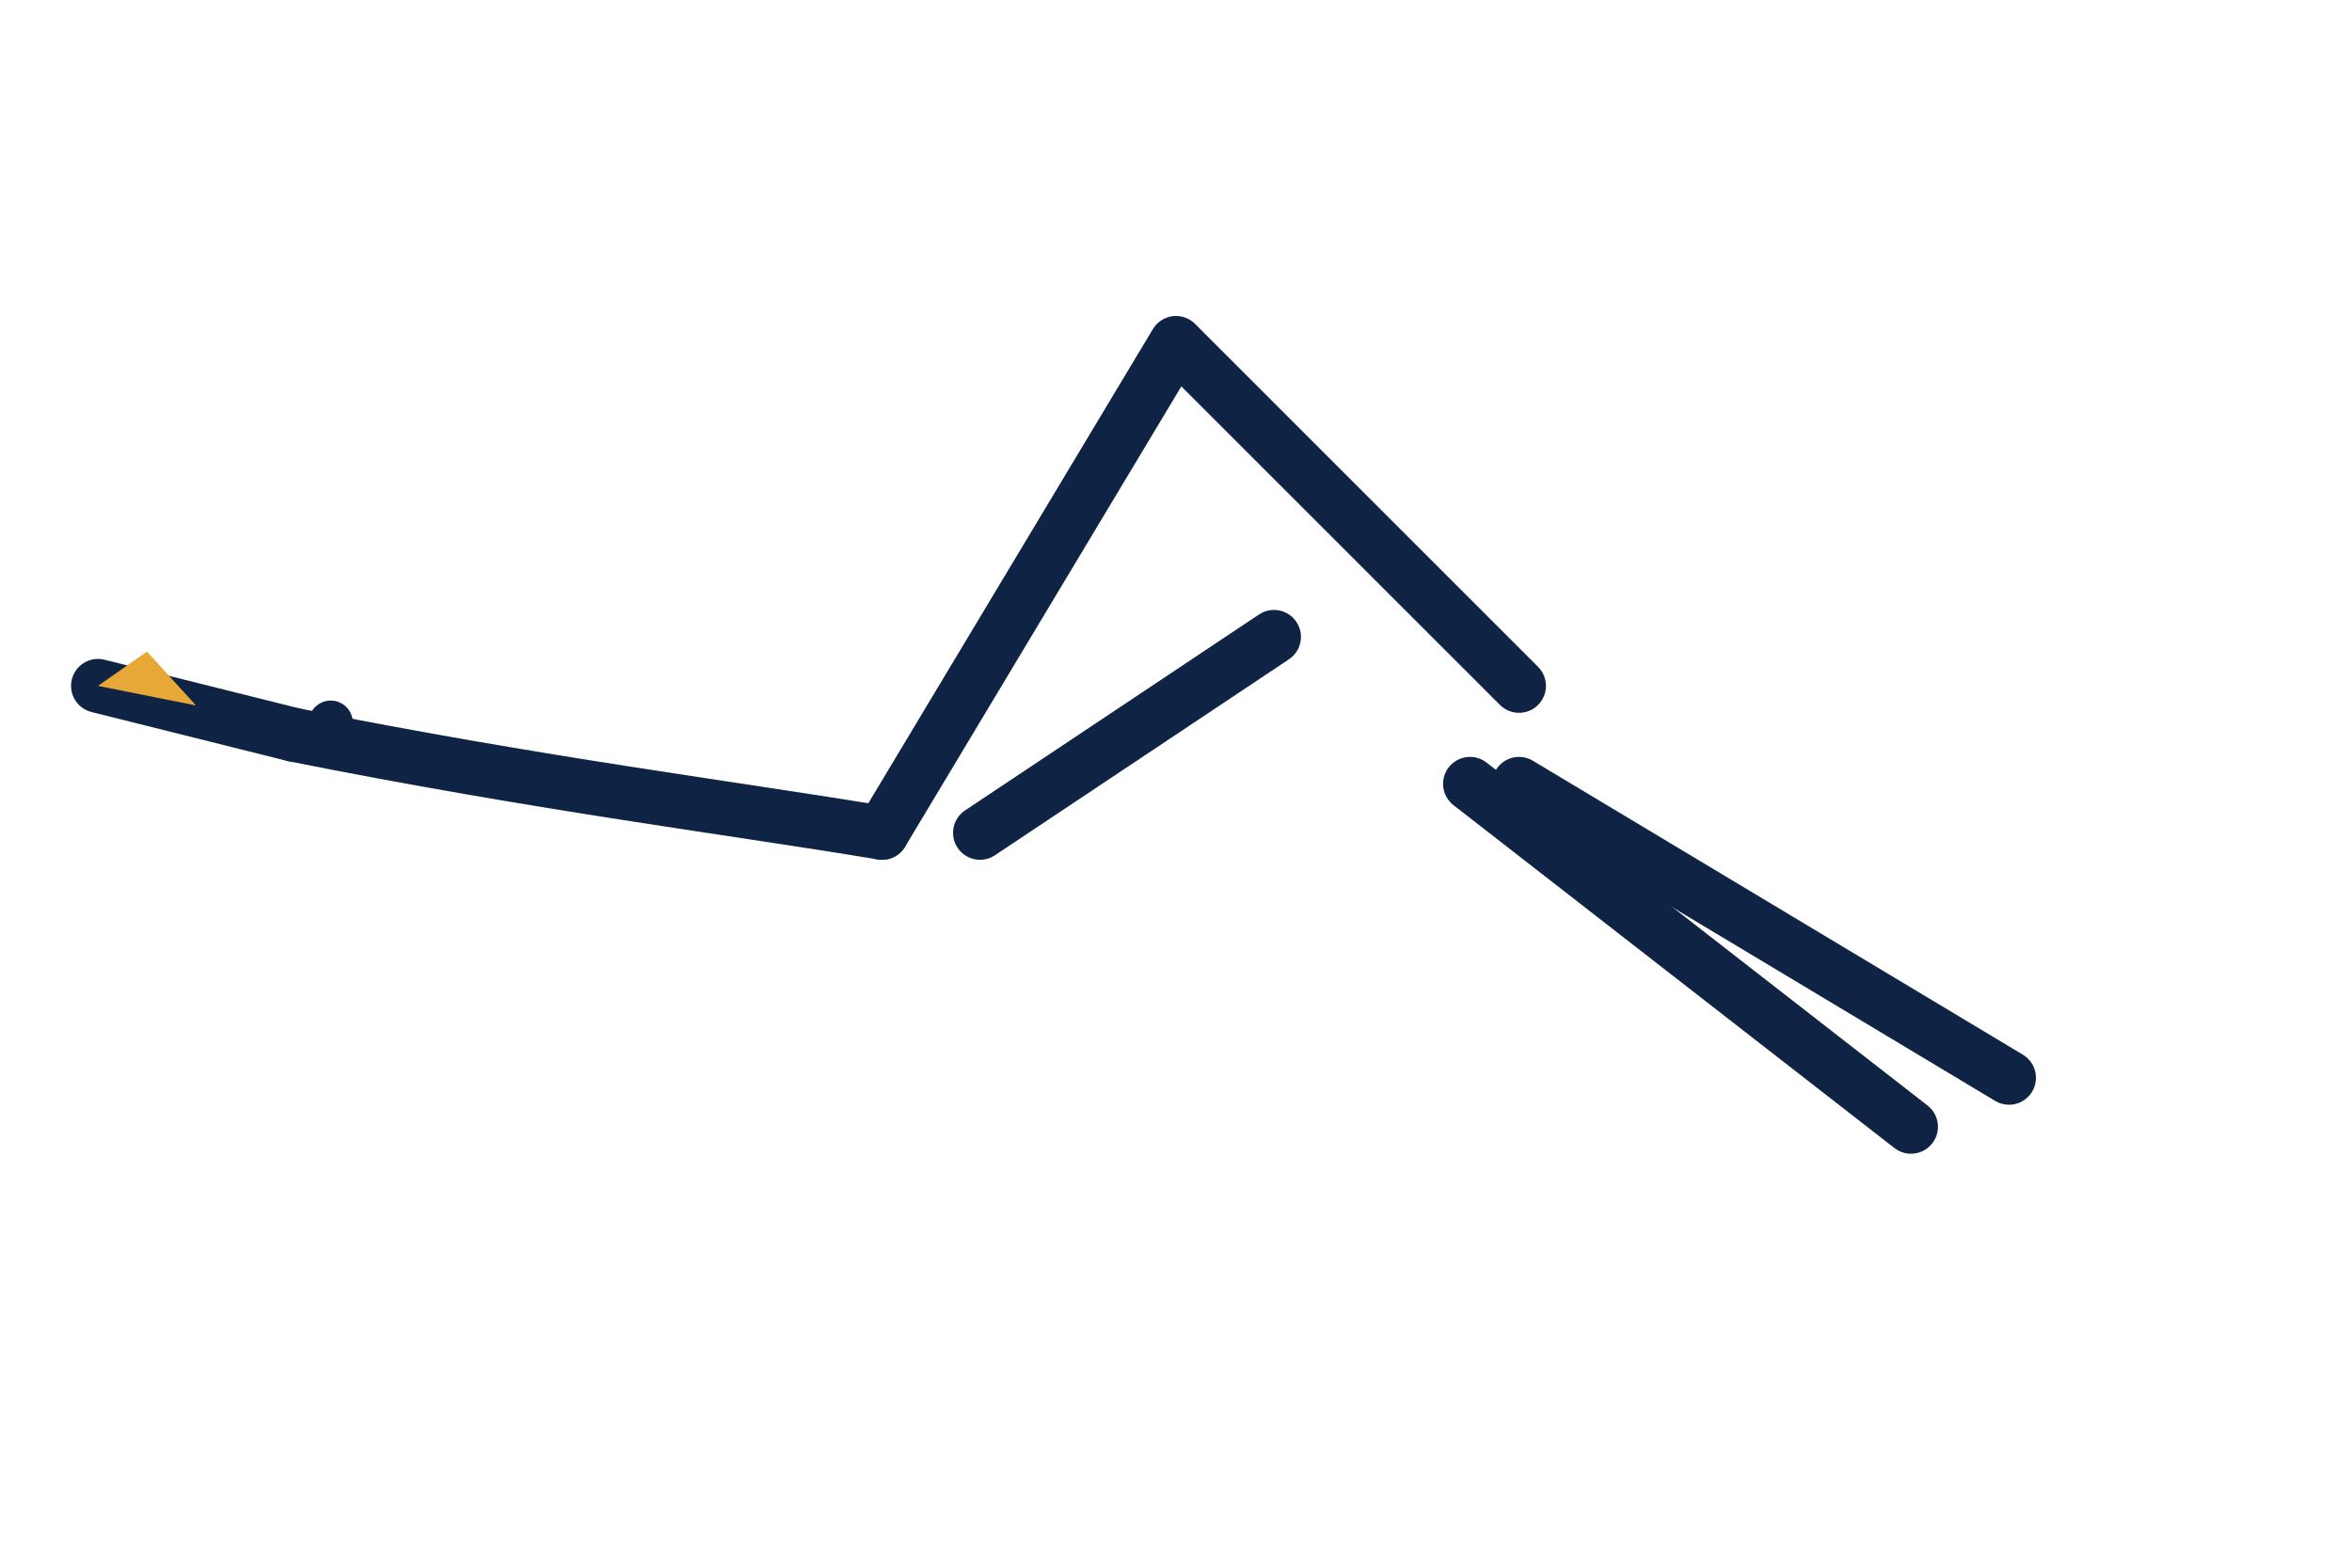
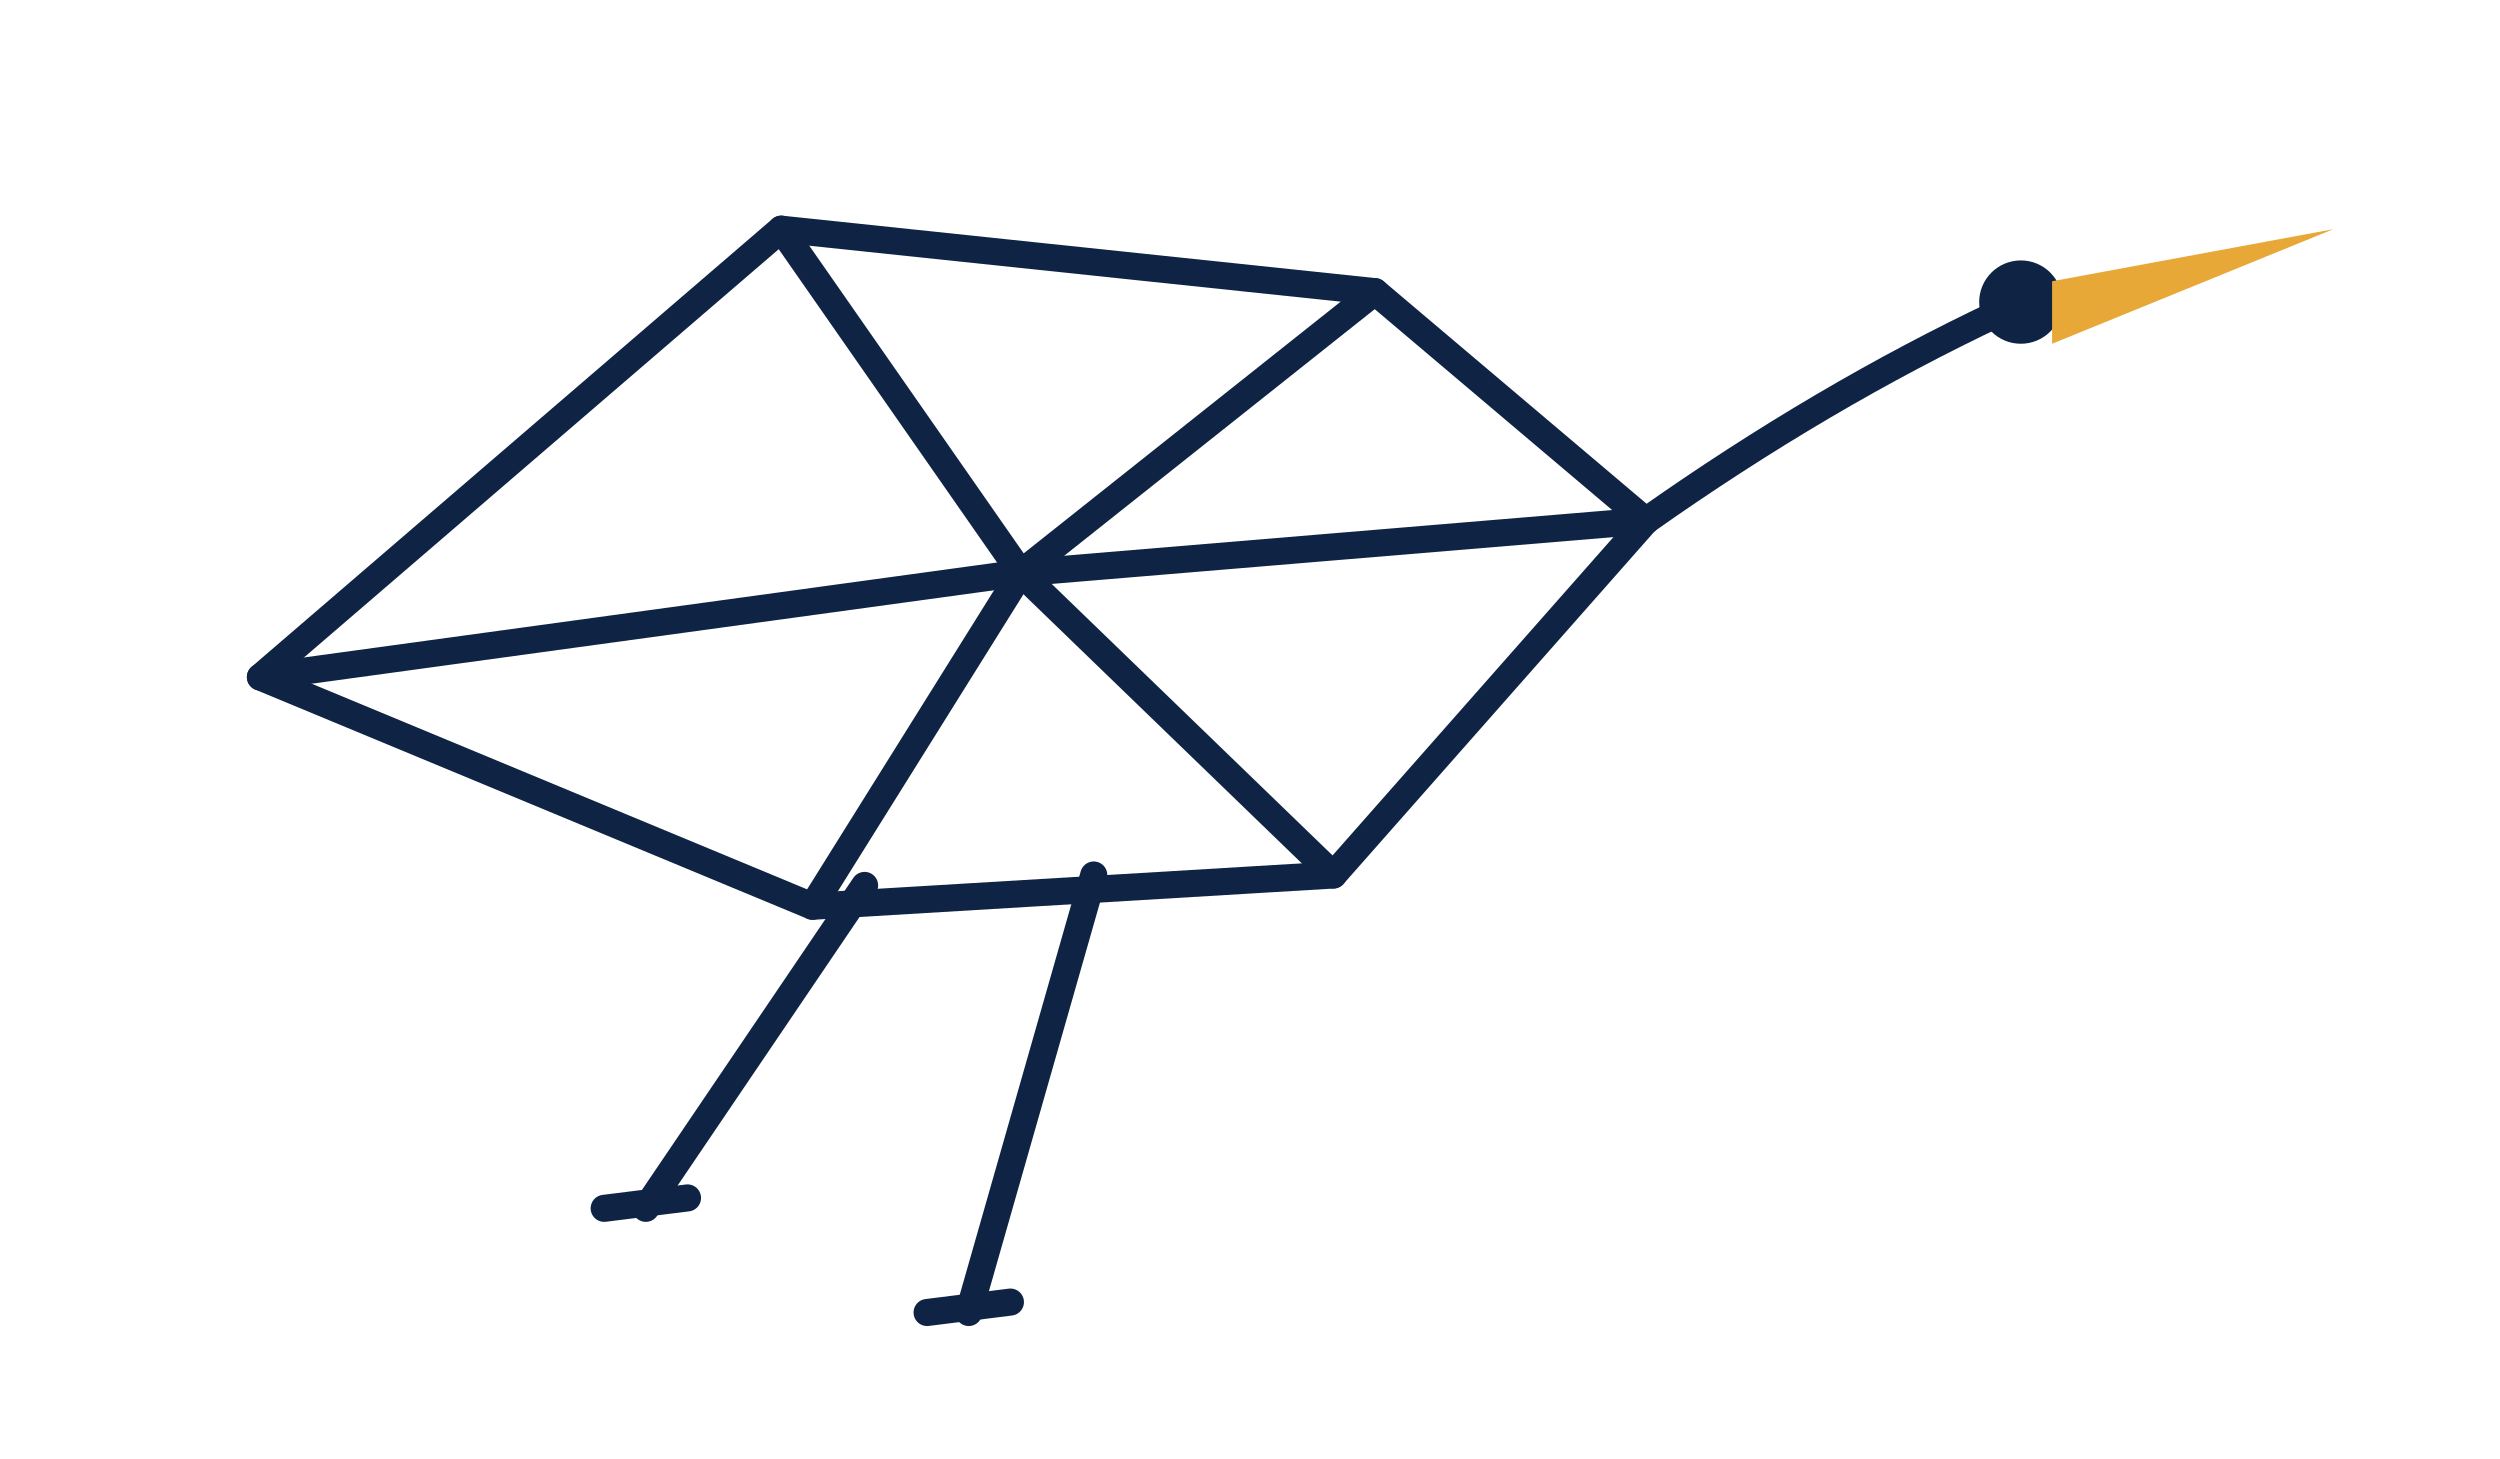
- <svg xmlns="http://www.w3.org/2000/svg" viewBox="0 0 96 64" fill="none" aria-label="Cranes Consulting">
-   <g stroke="#0F2444" stroke-width="2.2" stroke-linecap="round" stroke-linejoin="round" fill="none">
-     <path d="M36 34 L48 14 L62 28" />
-     <path d="M40 34 L52 26" />
-     <path d="M36 34 C 30 33, 22 32, 12 30" />
-     <path d="M12 30 L4 28" />
-     <path d="M60 32 L78 46" />
-     <path d="M62 32 L82 44" />
+ <svg xmlns="http://www.w3.org/2000/svg" viewBox="0 0 240 140" fill="none" aria-label="Cranes Consulting">
+   <g stroke="#0F2444" stroke-width="2.6" stroke-linecap="round" stroke-linejoin="round">
+     <path d="M 25 65 L 75 22 L 132 28 L 158 50 L 128 84 L 78 87 Z" />
+     <line x1="75" y1="22" x2="98" y2="55" />
+     <line x1="132" y1="28" x2="98" y2="55" />
+     <line x1="158" y1="50" x2="98" y2="55" />
+     <line x1="25" y1="65" x2="98" y2="55" />
+     <line x1="78" y1="87" x2="98" y2="55" />
+     <line x1="128" y1="84" x2="98" y2="55" />
+     <path d="M 158 50 Q 175 38, 192 30" />
+     <line x1="83" y1="85" x2="62" y2="116" />
+     <line x1="105" y1="84" x2="93" y2="126" />
+     <line x1="58" y1="116" x2="66" y2="115" />
+     <line x1="89" y1="126" x2="97" y2="125" />
  </g>
-   <path d="M4 28 L8 28.8 L6 26.6 Z" fill="#E8A838" />
-   <circle cx="13.5" cy="29.5" r="0.9" fill="#0F2444" />
+   <circle cx="194" cy="29" r="4" fill="#0F2444" />
+   <path d="M 197 27 L 224 22 L 197 33 Z" fill="#E8A838" />
</svg>
